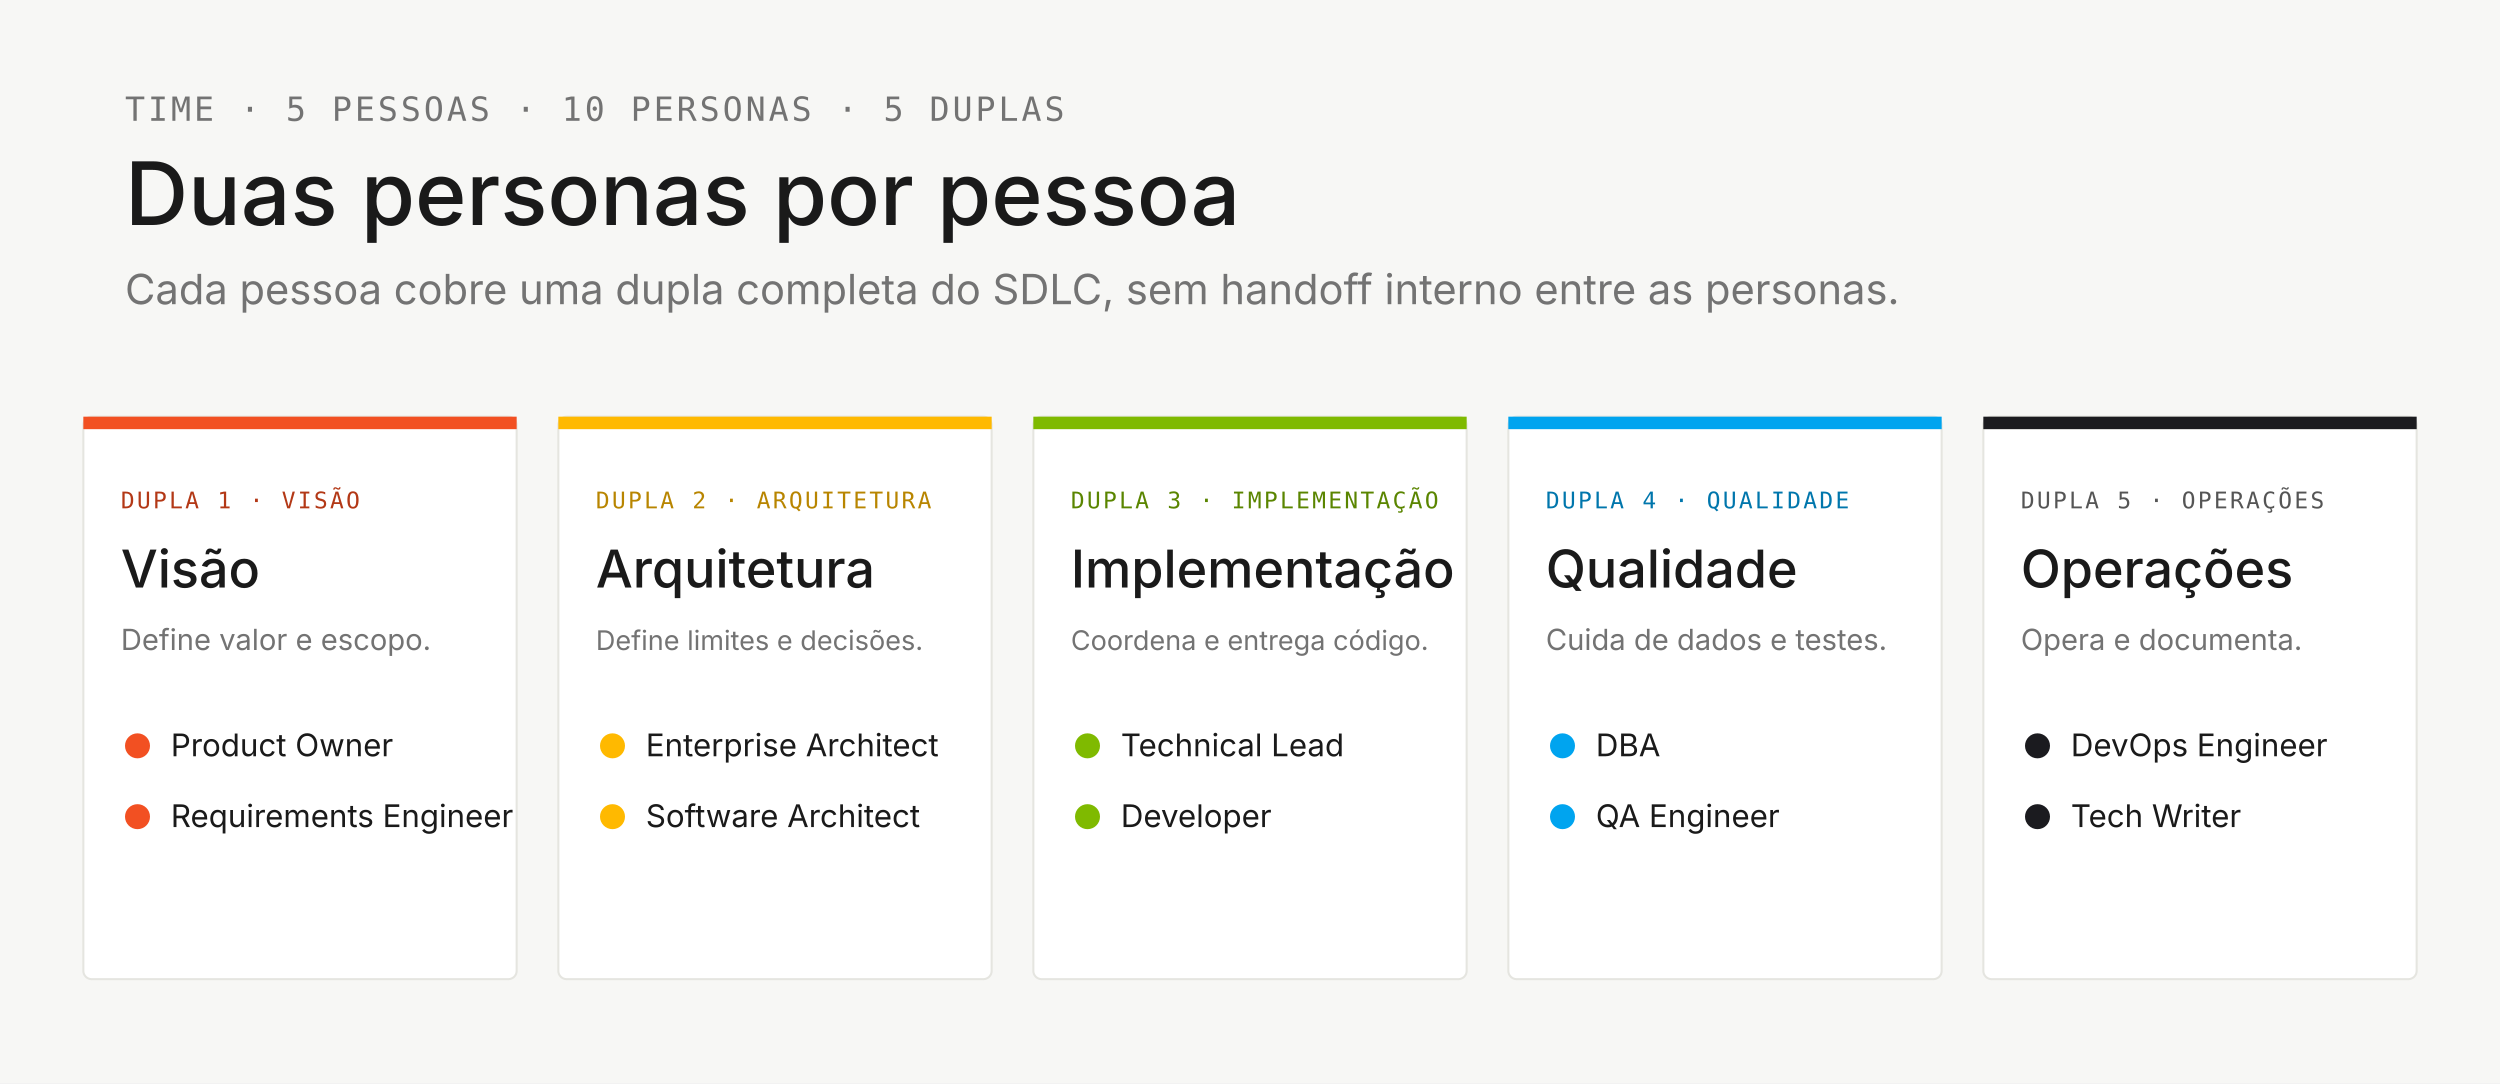
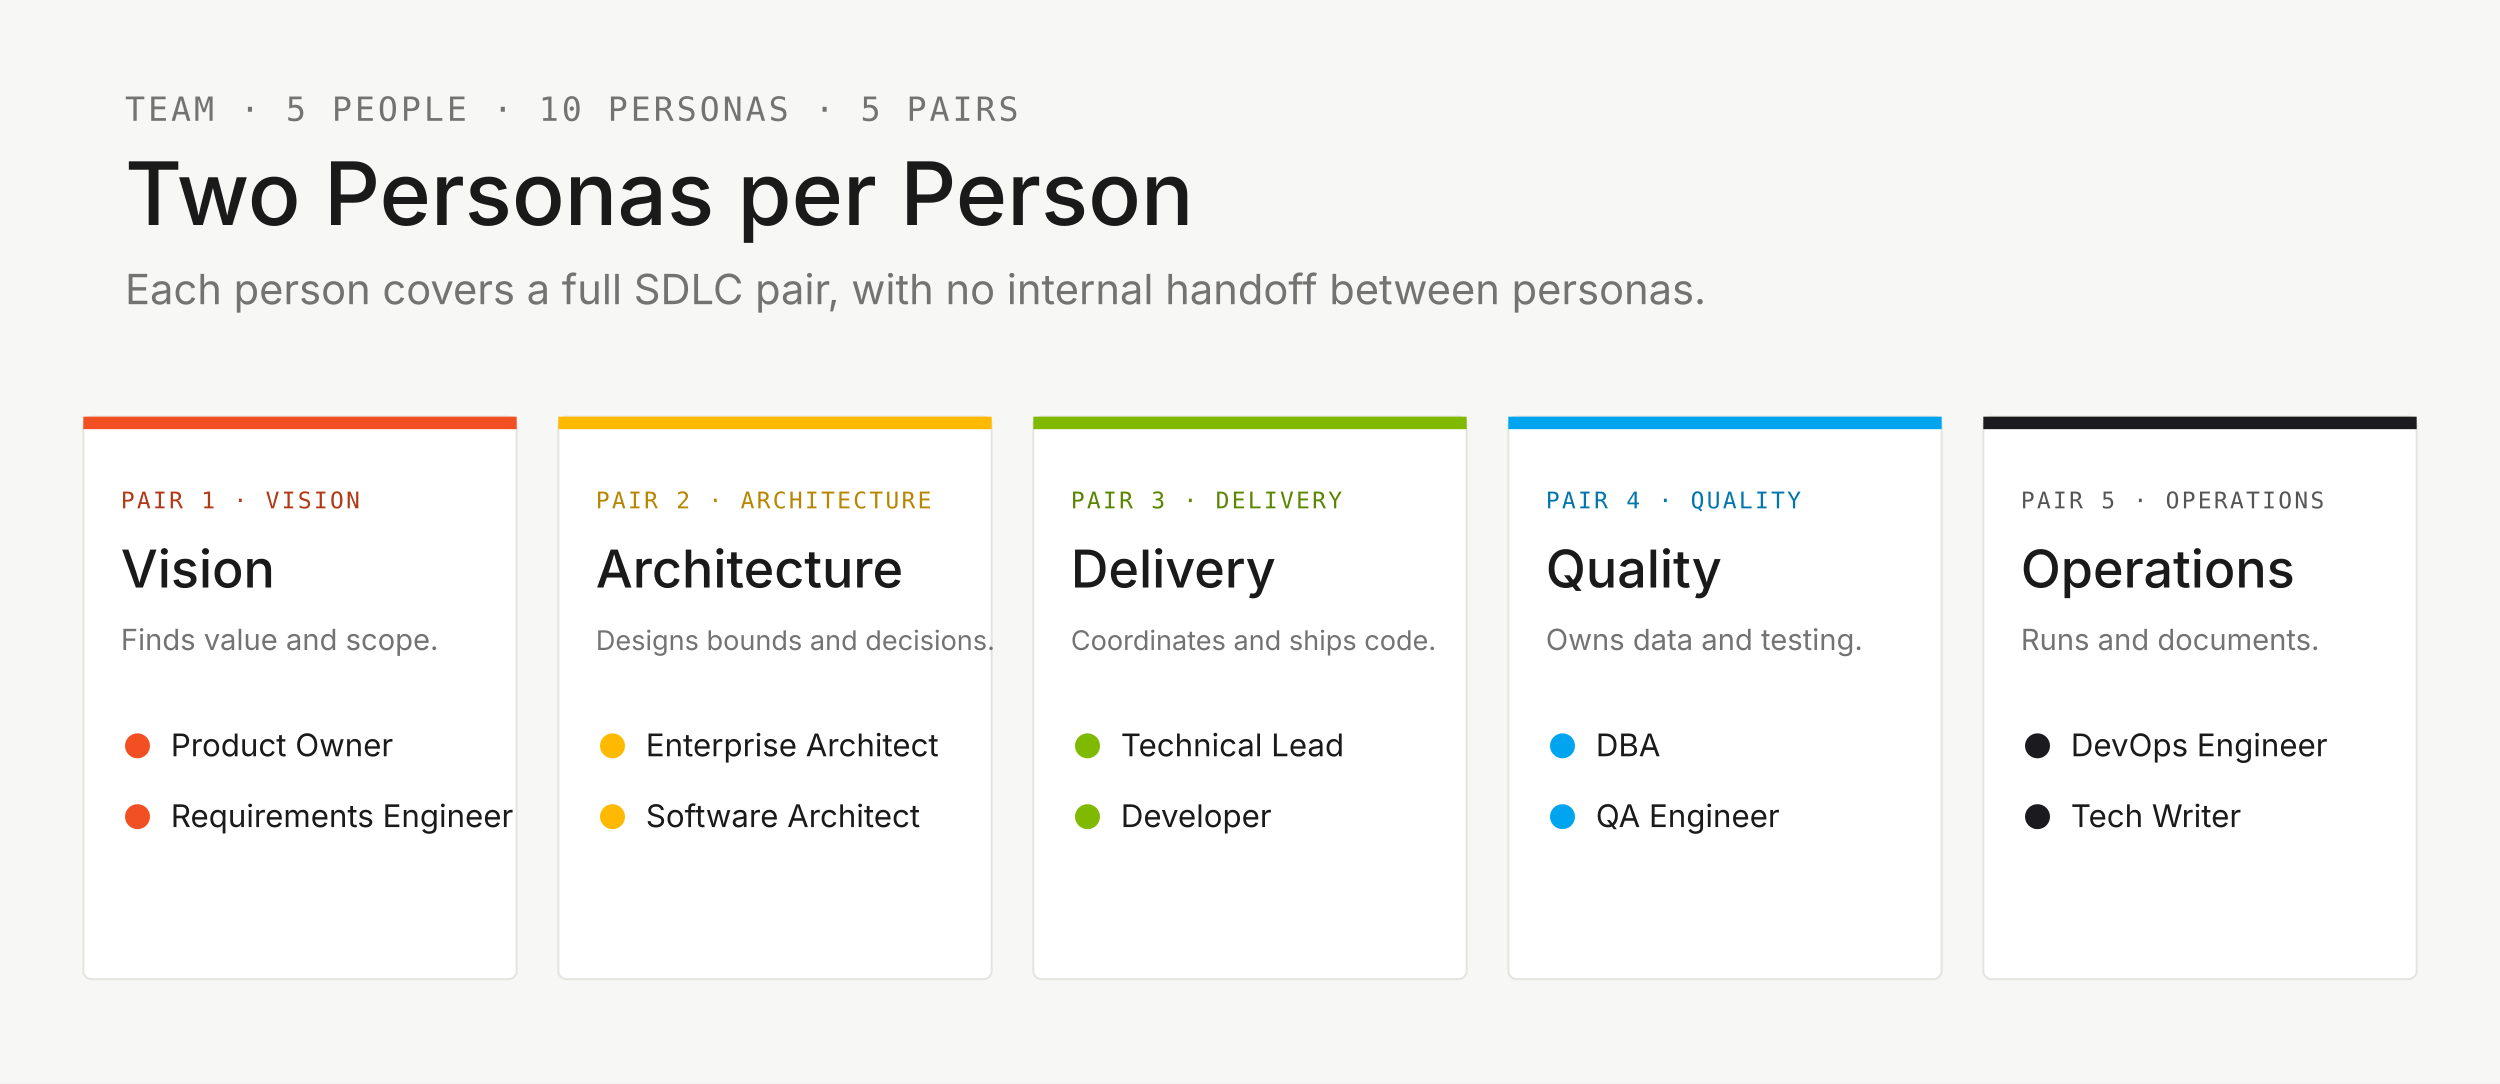
<svg xmlns="http://www.w3.org/2000/svg" viewBox="0 0 1200 520" font-family="Inter, system-ui, sans-serif">
  <rect width="1200" height="520" fill="#F7F7F5" />
-   <text x="60" y="58" fill="#737373" font-family="JetBrains Mono, monospace" font-size="16" font-weight="500" letter-spacing="1.4">TIME · 5 PESSOAS · 10 PERSONAS · 5 DUPLAS</text>
-   <text x="60" y="108" fill="#1A1A1A" font-size="42" font-weight="500">Duas personas por pessoa</text>
-   <text x="60" y="146" fill="#737373" font-size="20">Cada pessoa cobre uma dupla completa do SDLC, sem handoff interno entre as personas.</text>
+   <text x="60" y="58" fill="#737373" font-family="JetBrains Mono, monospace" font-size="16" font-weight="500" letter-spacing="1.4">TEAM · 5 PEOPLE · 10 PERSONAS · 5 PAIRS</text>
+   <text x="60" y="108" fill="#1A1A1A" font-size="42" font-weight="500">Two Personas per Person</text>
+   <text x="60" y="146" fill="#737373" font-size="20">Each person covers a full SDLC pair, with no internal handoff between personas.</text>
  <g transform="translate(40, 200)">
    <rect width="208" height="270" rx="4" fill="#FFFFFF" stroke="#E5E5E0" stroke-width="1" />
    <rect x="0" y="0" width="208" height="6" fill="#F25022" />
-     <text x="18" y="44" fill="#B33816" font-family="JetBrains Mono, monospace" font-size="11" font-weight="500" letter-spacing="1.1">DUPLA 1 · VISÃO</text>
-     <text x="18" y="82" fill="#1A1A1A" font-size="25" font-weight="500">Visão</text>
-     <text x="18" y="112" fill="#737373" font-size="14">Define valor e escopo.</text>
+     <text x="18" y="44" fill="#B33816" font-family="JetBrains Mono, monospace" font-size="11" font-weight="500" letter-spacing="1.1">PAIR 1 · VISION</text>
+     <text x="18" y="82" fill="#1A1A1A" font-size="25" font-weight="500">Vision</text>
+     <text x="18" y="112" fill="#737373" font-size="14">Finds value and scope.</text>
    <g transform="translate(18, 150)">
      <circle cx="8" cy="8" r="6" fill="#F25022" />
      <text x="24" y="13" fill="#1A1A1A" font-size="15">Product Owner</text>
    </g>
    <g transform="translate(18, 184)">
      <circle cx="8" cy="8" r="6" fill="#F25022" />
      <text x="24" y="13" fill="#1A1A1A" font-size="15">Requirements Engineer</text>
    </g>
  </g>
  <g transform="translate(268, 200)">
    <rect width="208" height="270" rx="4" fill="#FFFFFF" stroke="#E5E5E0" stroke-width="1" />
    <rect x="0" y="0" width="208" height="6" fill="#FFB900" />
-     <text x="18" y="44" fill="#B88500" font-family="JetBrains Mono, monospace" font-size="11" font-weight="500" letter-spacing="1.1">DUPLA 2 · ARQUITETURA</text>
-     <text x="18" y="82" fill="#1A1A1A" font-size="25" font-weight="500">Arquitetura</text>
-     <text x="18" y="112" fill="#737373" font-size="13">Define limites e decisões.</text>
+     <text x="18" y="44" fill="#B88500" font-family="JetBrains Mono, monospace" font-size="11" font-weight="500" letter-spacing="1.1">PAIR 2 · ARCHITECTURE</text>
+     <text x="18" y="82" fill="#1A1A1A" font-size="25" font-weight="500">Architecture</text>
+     <text x="18" y="112" fill="#737373" font-size="13">Designs bounds and decisions.</text>
    <g transform="translate(18, 150)">
      <circle cx="8" cy="8" r="6" fill="#FFB900" />
      <text x="24" y="13" fill="#1A1A1A" font-size="15">Enterprise Architect</text>
    </g>
    <g transform="translate(18, 184)">
      <circle cx="8" cy="8" r="6" fill="#FFB900" />
      <text x="24" y="13" fill="#1A1A1A" font-size="15">Software Architect</text>
    </g>
  </g>
  <g transform="translate(496, 200)">
    <rect width="208" height="270" rx="4" fill="#FFFFFF" stroke="#E5E5E0" stroke-width="1" />
    <rect x="0" y="0" width="208" height="6" fill="#7FBA00" />
-     <text x="18" y="44" fill="#5A8500" font-family="JetBrains Mono, monospace" font-size="11" font-weight="500" letter-spacing="1.1">DUPLA 3 · IMPLEMENTAÇÃO</text>
-     <text x="18" y="82" fill="#1A1A1A" font-size="25" font-weight="500">Implementação</text>
-     <text x="18" y="112" fill="#737373" font-size="13">Coordena e entrega código.</text>
+     <text x="18" y="44" fill="#5A8500" font-family="JetBrains Mono, monospace" font-size="11" font-weight="500" letter-spacing="1.1">PAIR 3 · DELIVERY</text>
+     <text x="18" y="82" fill="#1A1A1A" font-size="25" font-weight="500">Delivery</text>
+     <text x="18" y="112" fill="#737373" font-size="13">Coordinates and ships code.</text>
    <g transform="translate(18, 150)">
      <circle cx="8" cy="8" r="6" fill="#7FBA00" />
      <text x="24" y="13" fill="#1A1A1A" font-size="15">Technical Lead</text>
    </g>
    <g transform="translate(18, 184)">
      <circle cx="8" cy="8" r="6" fill="#7FBA00" />
      <text x="24" y="13" fill="#1A1A1A" font-size="15">Developer</text>
    </g>
  </g>
  <g transform="translate(724, 200)">
    <rect width="208" height="270" rx="4" fill="#FFFFFF" stroke="#E5E5E0" stroke-width="1" />
    <rect x="0" y="0" width="208" height="6" fill="#00A4EF" />
-     <text x="18" y="44" fill="#0076AC" font-family="JetBrains Mono, monospace" font-size="11" font-weight="500" letter-spacing="1.1">DUPLA 4 · QUALIDADE</text>
-     <text x="18" y="82" fill="#1A1A1A" font-size="25" font-weight="500">Qualidade</text>
-     <text x="18" y="112" fill="#737373" font-size="14">Cuida de dados e testes.</text>
+     <text x="18" y="44" fill="#0076AC" font-family="JetBrains Mono, monospace" font-size="11" font-weight="500" letter-spacing="1.1">PAIR 4 · QUALITY</text>
+     <text x="18" y="82" fill="#1A1A1A" font-size="25" font-weight="500">Quality</text>
+     <text x="18" y="112" fill="#737373" font-size="14">Owns data and testing.</text>
    <g transform="translate(18, 150)">
      <circle cx="8" cy="8" r="6" fill="#00A4EF" />
      <text x="24" y="13" fill="#1A1A1A" font-size="15">DBA</text>
    </g>
    <g transform="translate(18, 184)">
      <circle cx="8" cy="8" r="6" fill="#00A4EF" />
      <text x="24" y="13" fill="#1A1A1A" font-size="15">QA Engineer</text>
    </g>
  </g>
  <g transform="translate(952, 200)">
    <rect width="208" height="270" rx="4" fill="#FFFFFF" stroke="#E5E5E0" stroke-width="1" />
    <rect x="0" y="0" width="208" height="6" fill="#1B1B1F" />
-     <text x="18" y="44" fill="#555555" font-family="JetBrains Mono, monospace" font-size="11" font-weight="500" letter-spacing="1.1">DUPLA 5 · OPERAÇÕES</text>
-     <text x="18" y="82" fill="#1A1A1A" font-size="25" font-weight="500">Operações</text>
-     <text x="18" y="112" fill="#737373" font-size="14">Opera e documenta.</text>
+     <text x="18" y="44" fill="#555555" font-family="JetBrains Mono, monospace" font-size="11" font-weight="500" letter-spacing="1.1">PAIR 5 · OPERATIONS</text>
+     <text x="18" y="82" fill="#1A1A1A" font-size="25" font-weight="500">Operations</text>
+     <text x="18" y="112" fill="#737373" font-size="14">Runs and documents.</text>
    <g transform="translate(18, 150)">
      <circle cx="8" cy="8" r="6" fill="#1B1B1F" />
      <text x="24" y="13" fill="#1A1A1A" font-size="15">DevOps Engineer</text>
    </g>
    <g transform="translate(18, 184)">
      <circle cx="8" cy="8" r="6" fill="#1B1B1F" />
      <text x="24" y="13" fill="#1A1A1A" font-size="15">Tech Writer</text>
    </g>
  </g>
</svg>
